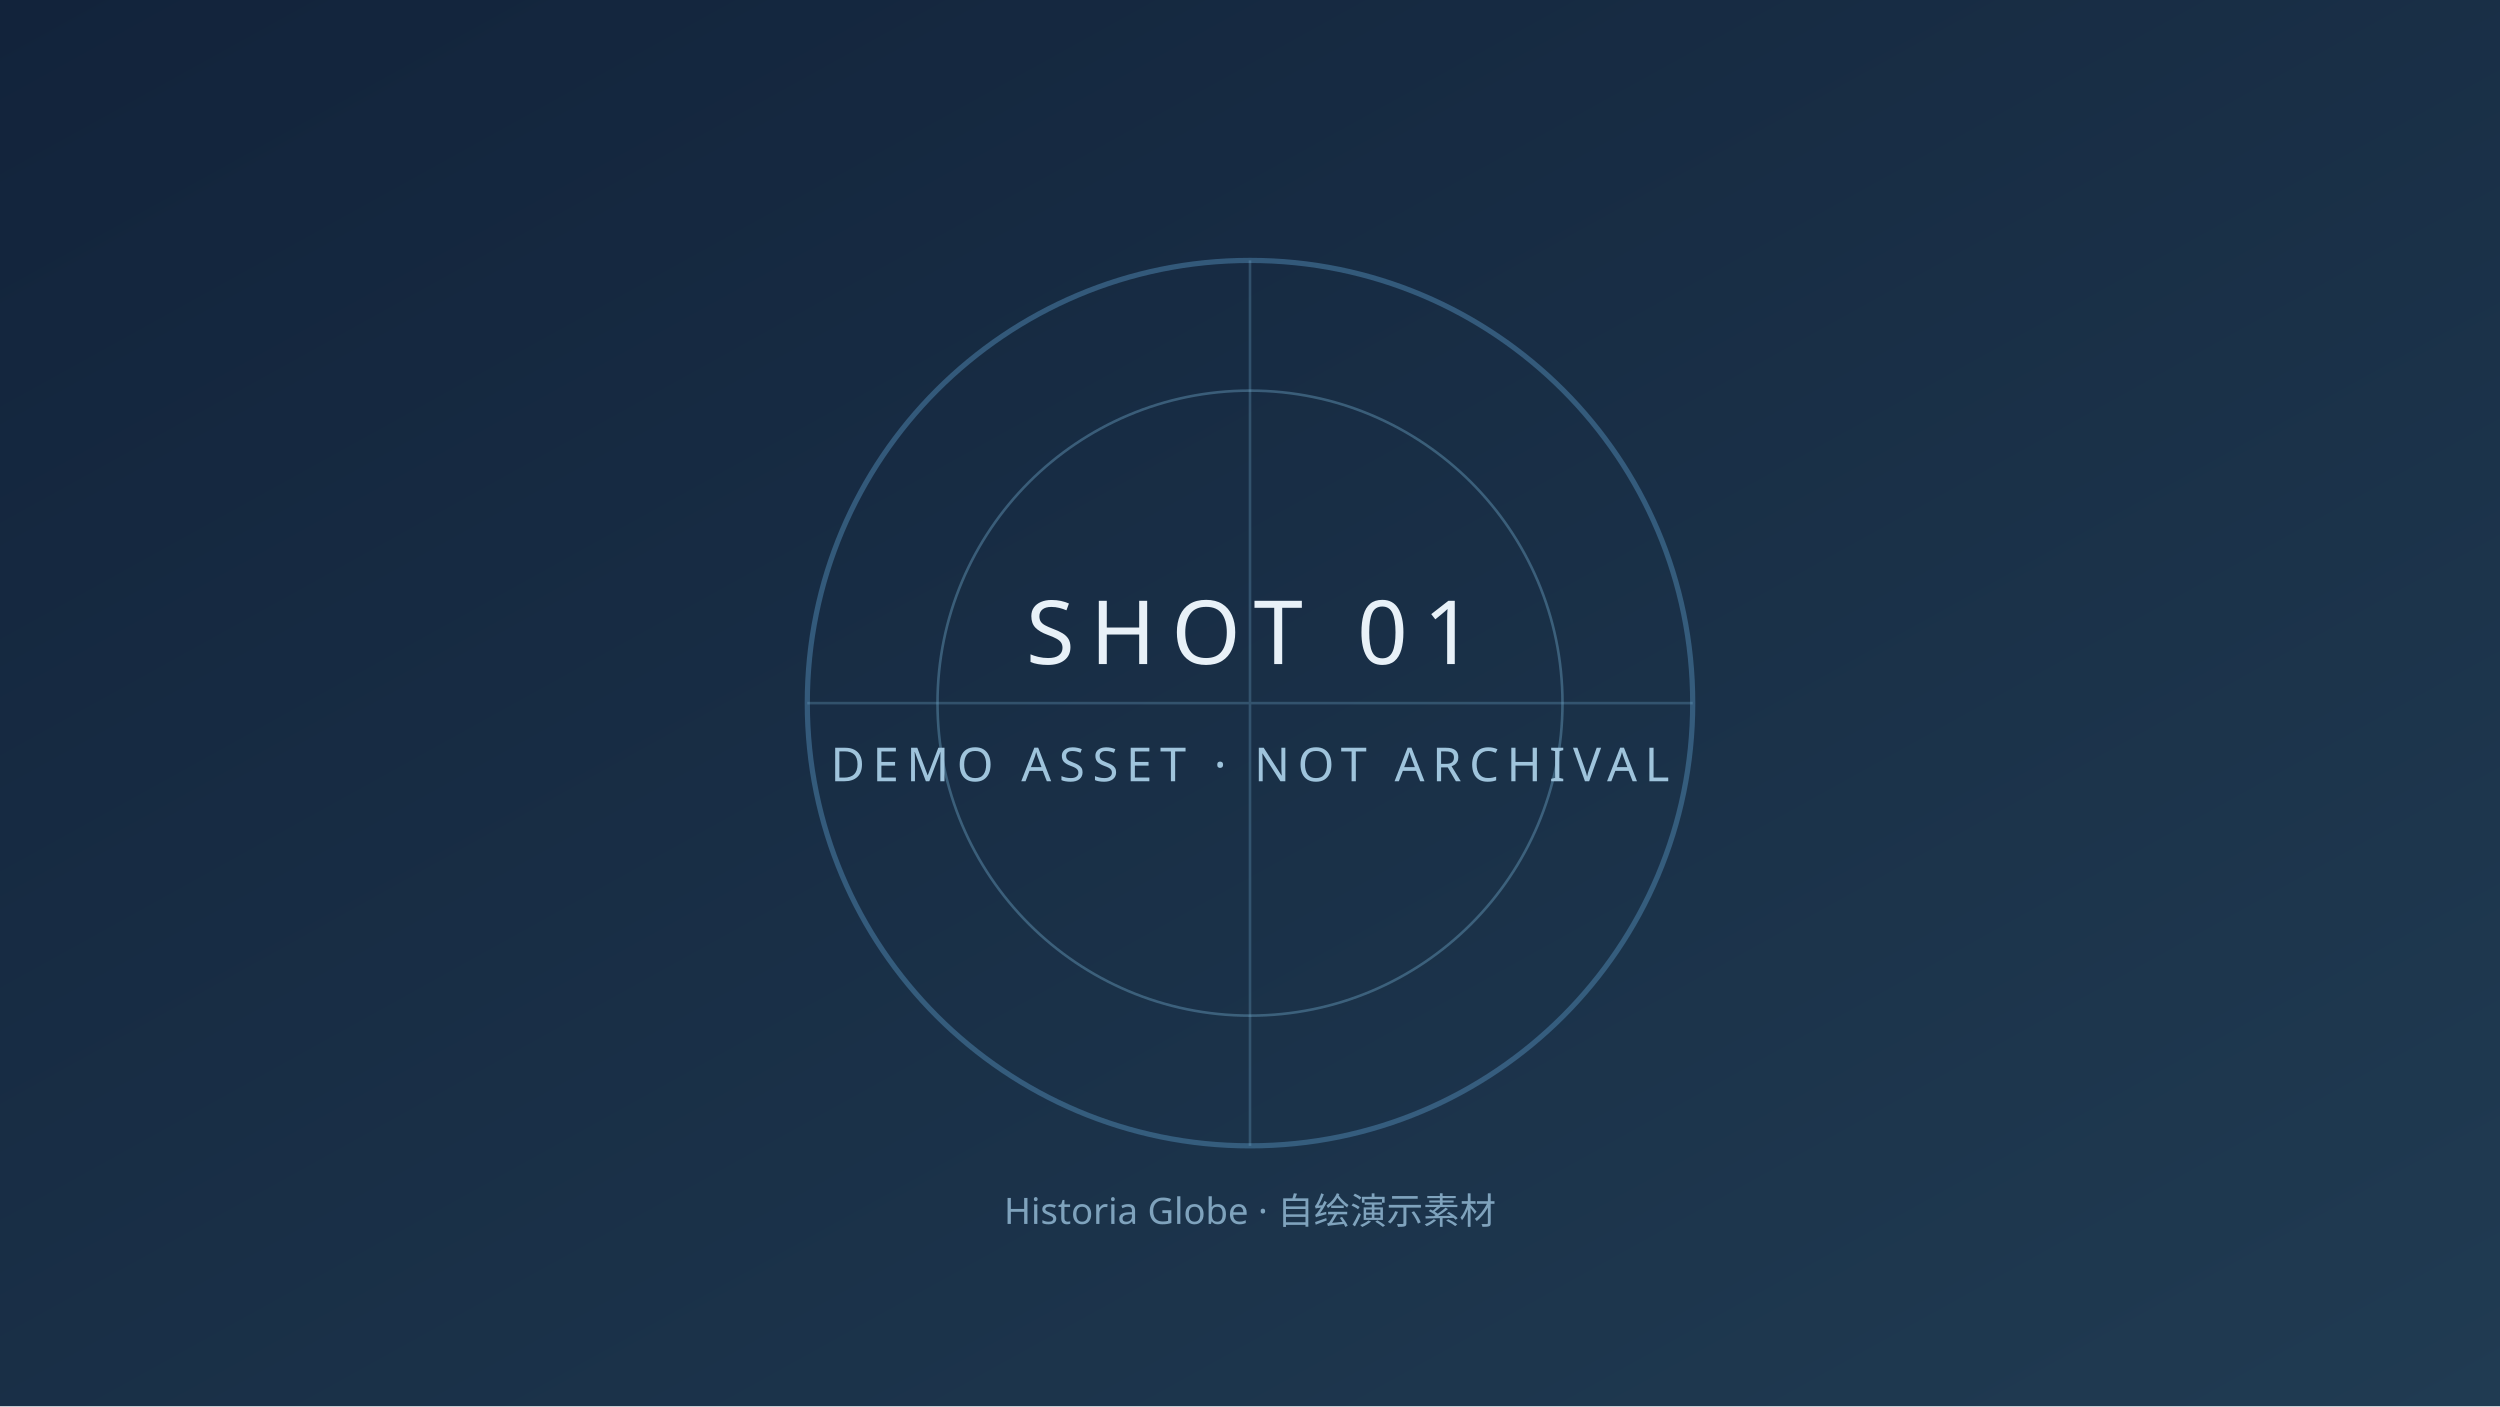
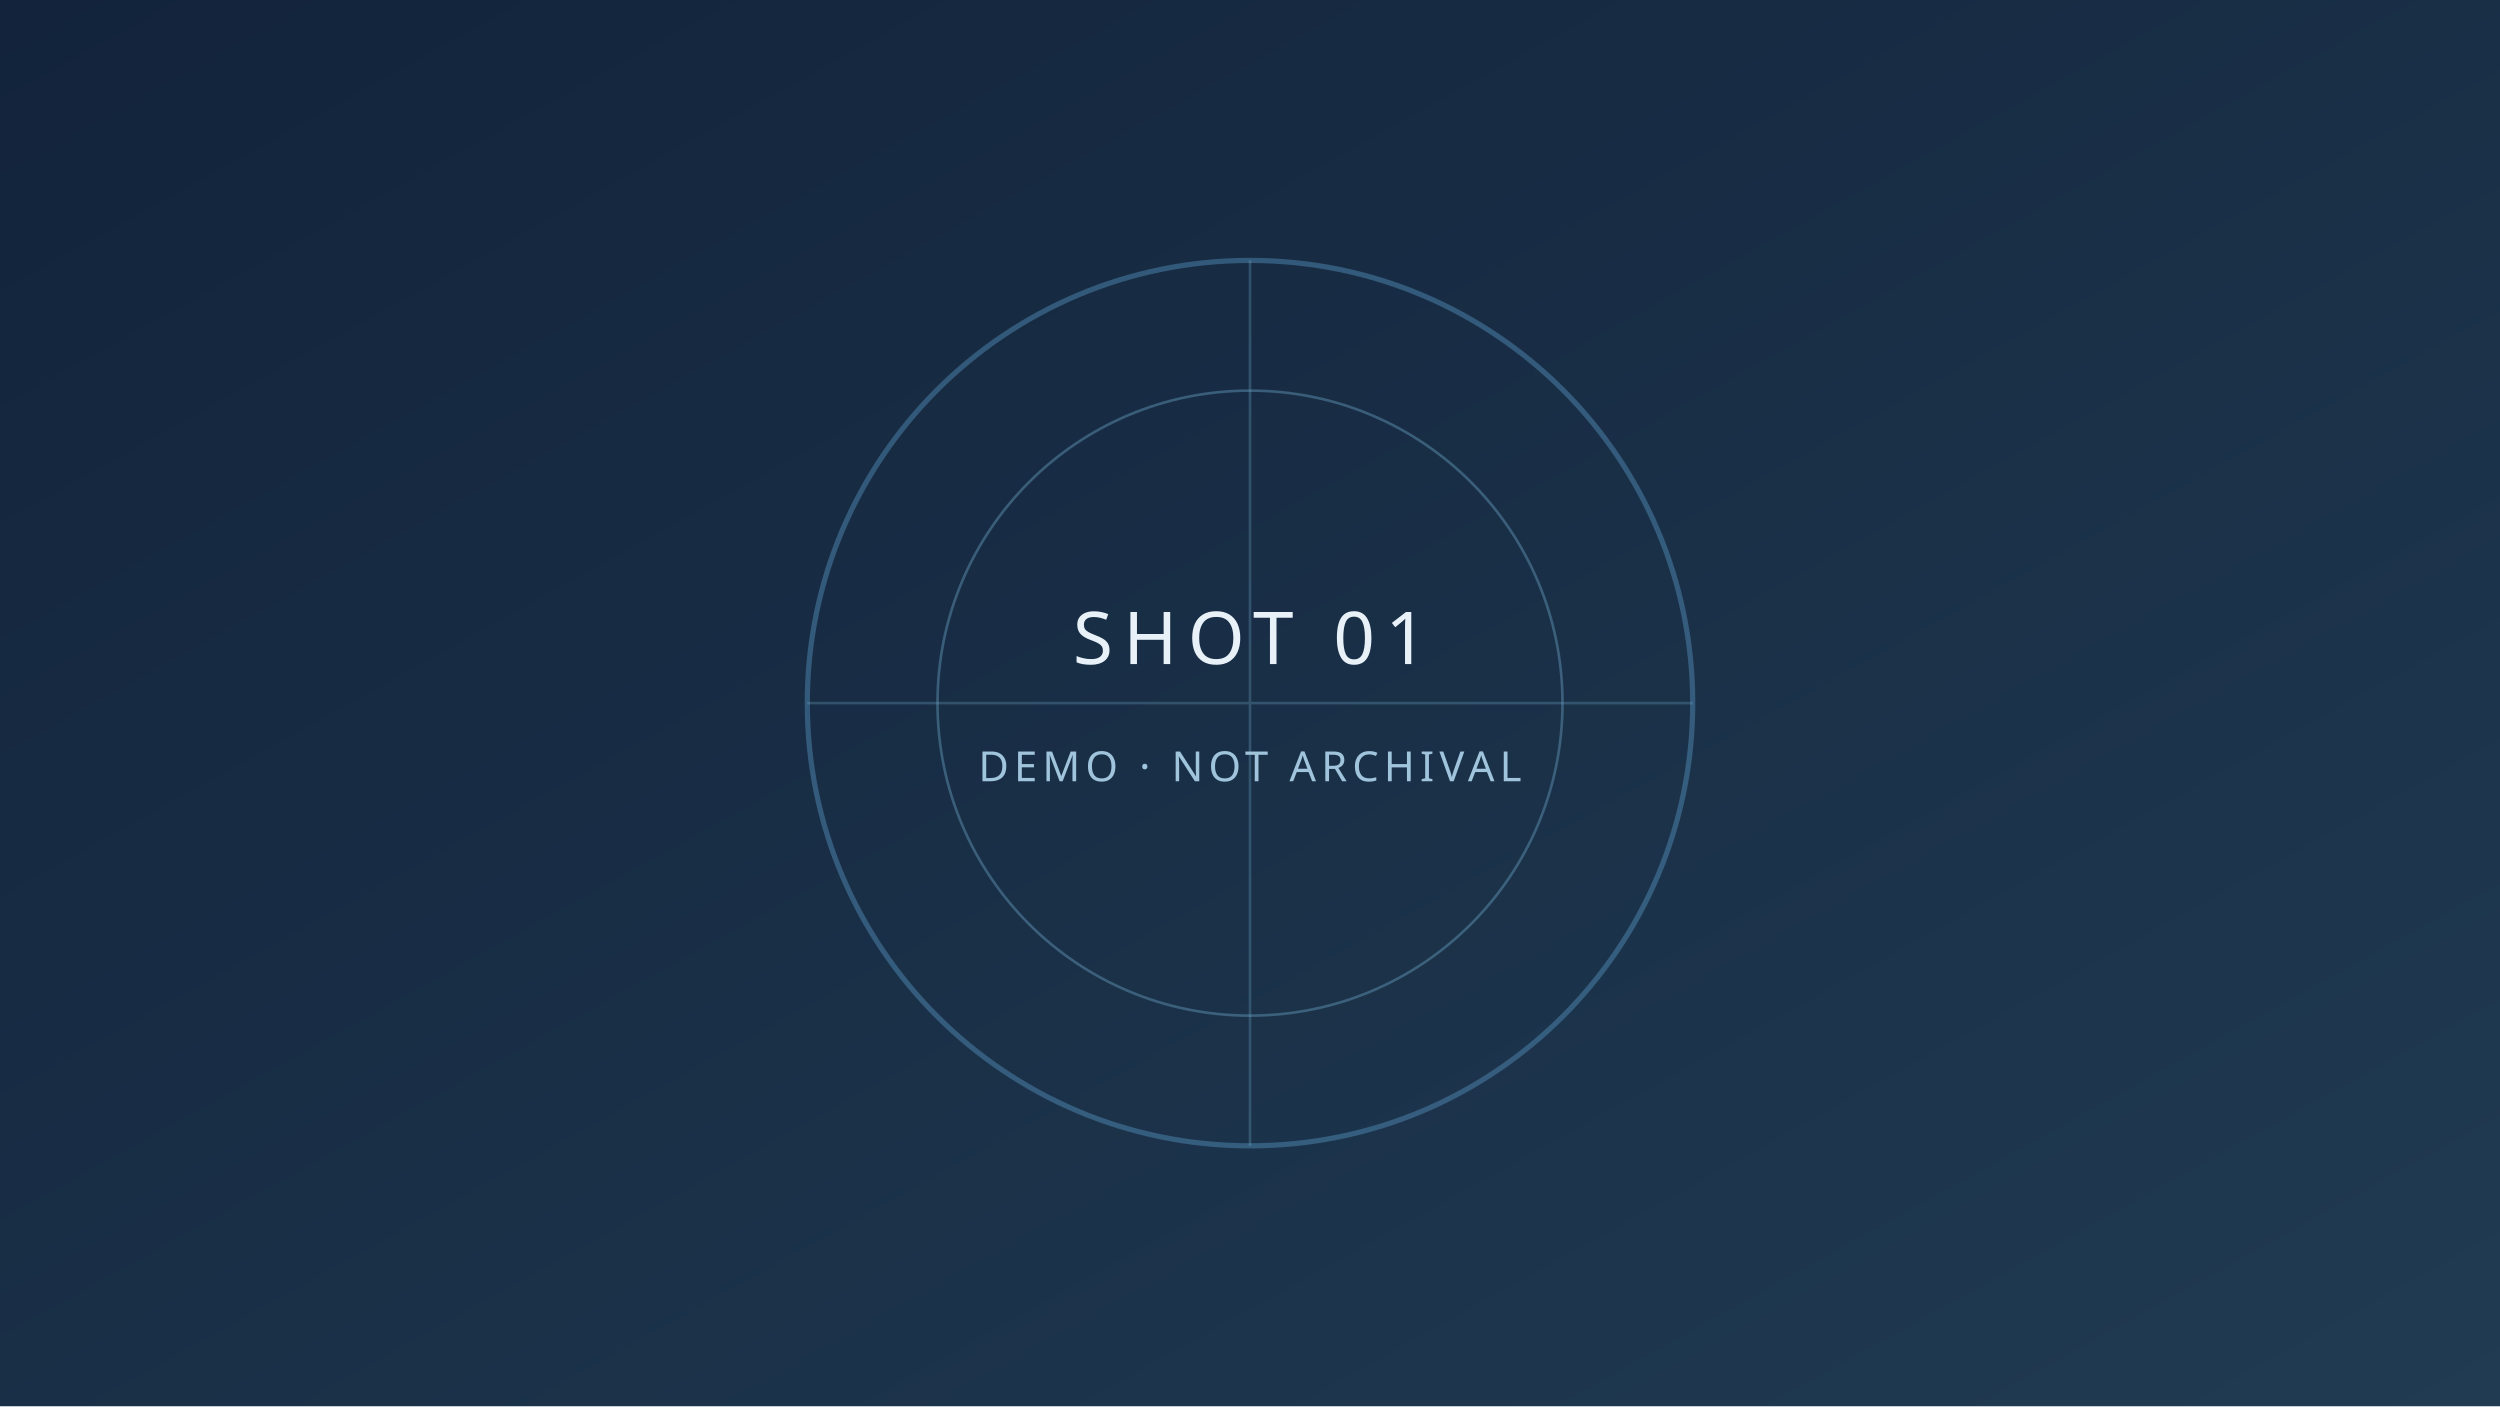
<svg xmlns="http://www.w3.org/2000/svg" viewBox="0 0 960 540" width="960" height="540">
  <defs>
    <linearGradient id="g" x1="0" y1="0" x2="1" y2="1">
      <stop offset="0" stop-color="#12233b" />
      <stop offset="1" stop-color="#203b52" />
    </linearGradient>
  </defs>
  <rect width="960" height="540" fill="url(#g)" />
  <circle cx="480" cy="270" r="170" fill="none" stroke="#4a7fa8" stroke-width="2" opacity=".55" />
  <circle cx="480" cy="270" r="120" fill="none" stroke="#6fa8c9" stroke-width="1" opacity=".4" />
  <path d="M310 270h340M480 100v340" stroke="#6fa8c9" stroke-width="1" opacity=".3" />
-   <text x="480" y="255" text-anchor="middle" fill="#e8f1f8" font-family="sans-serif" font-size="34" letter-spacing="6">SHOT 01</text>
-   <text x="480" y="300" text-anchor="middle" fill="#9fc4dc" font-family="sans-serif" font-size="18" letter-spacing="3">DEMO ASSET · NOT ARCHIVAL</text>
-   <text x="480" y="470" text-anchor="middle" fill="#7fa3bd" font-family="sans-serif" font-size="14">Historia Globe · 自绘演示素材</text>
+   <text x="480" y="255" text-anchor="middle" fill="#e8f1f8" font-family="sans-serif" font-size="28" letter-spacing="4">SHOT 01</text>
+   <text x="480" y="300" text-anchor="middle" fill="#9fc4dc" font-family="sans-serif" font-size="16" letter-spacing="2">DEMO · NOT ARCHIVAL</text>
</svg>
